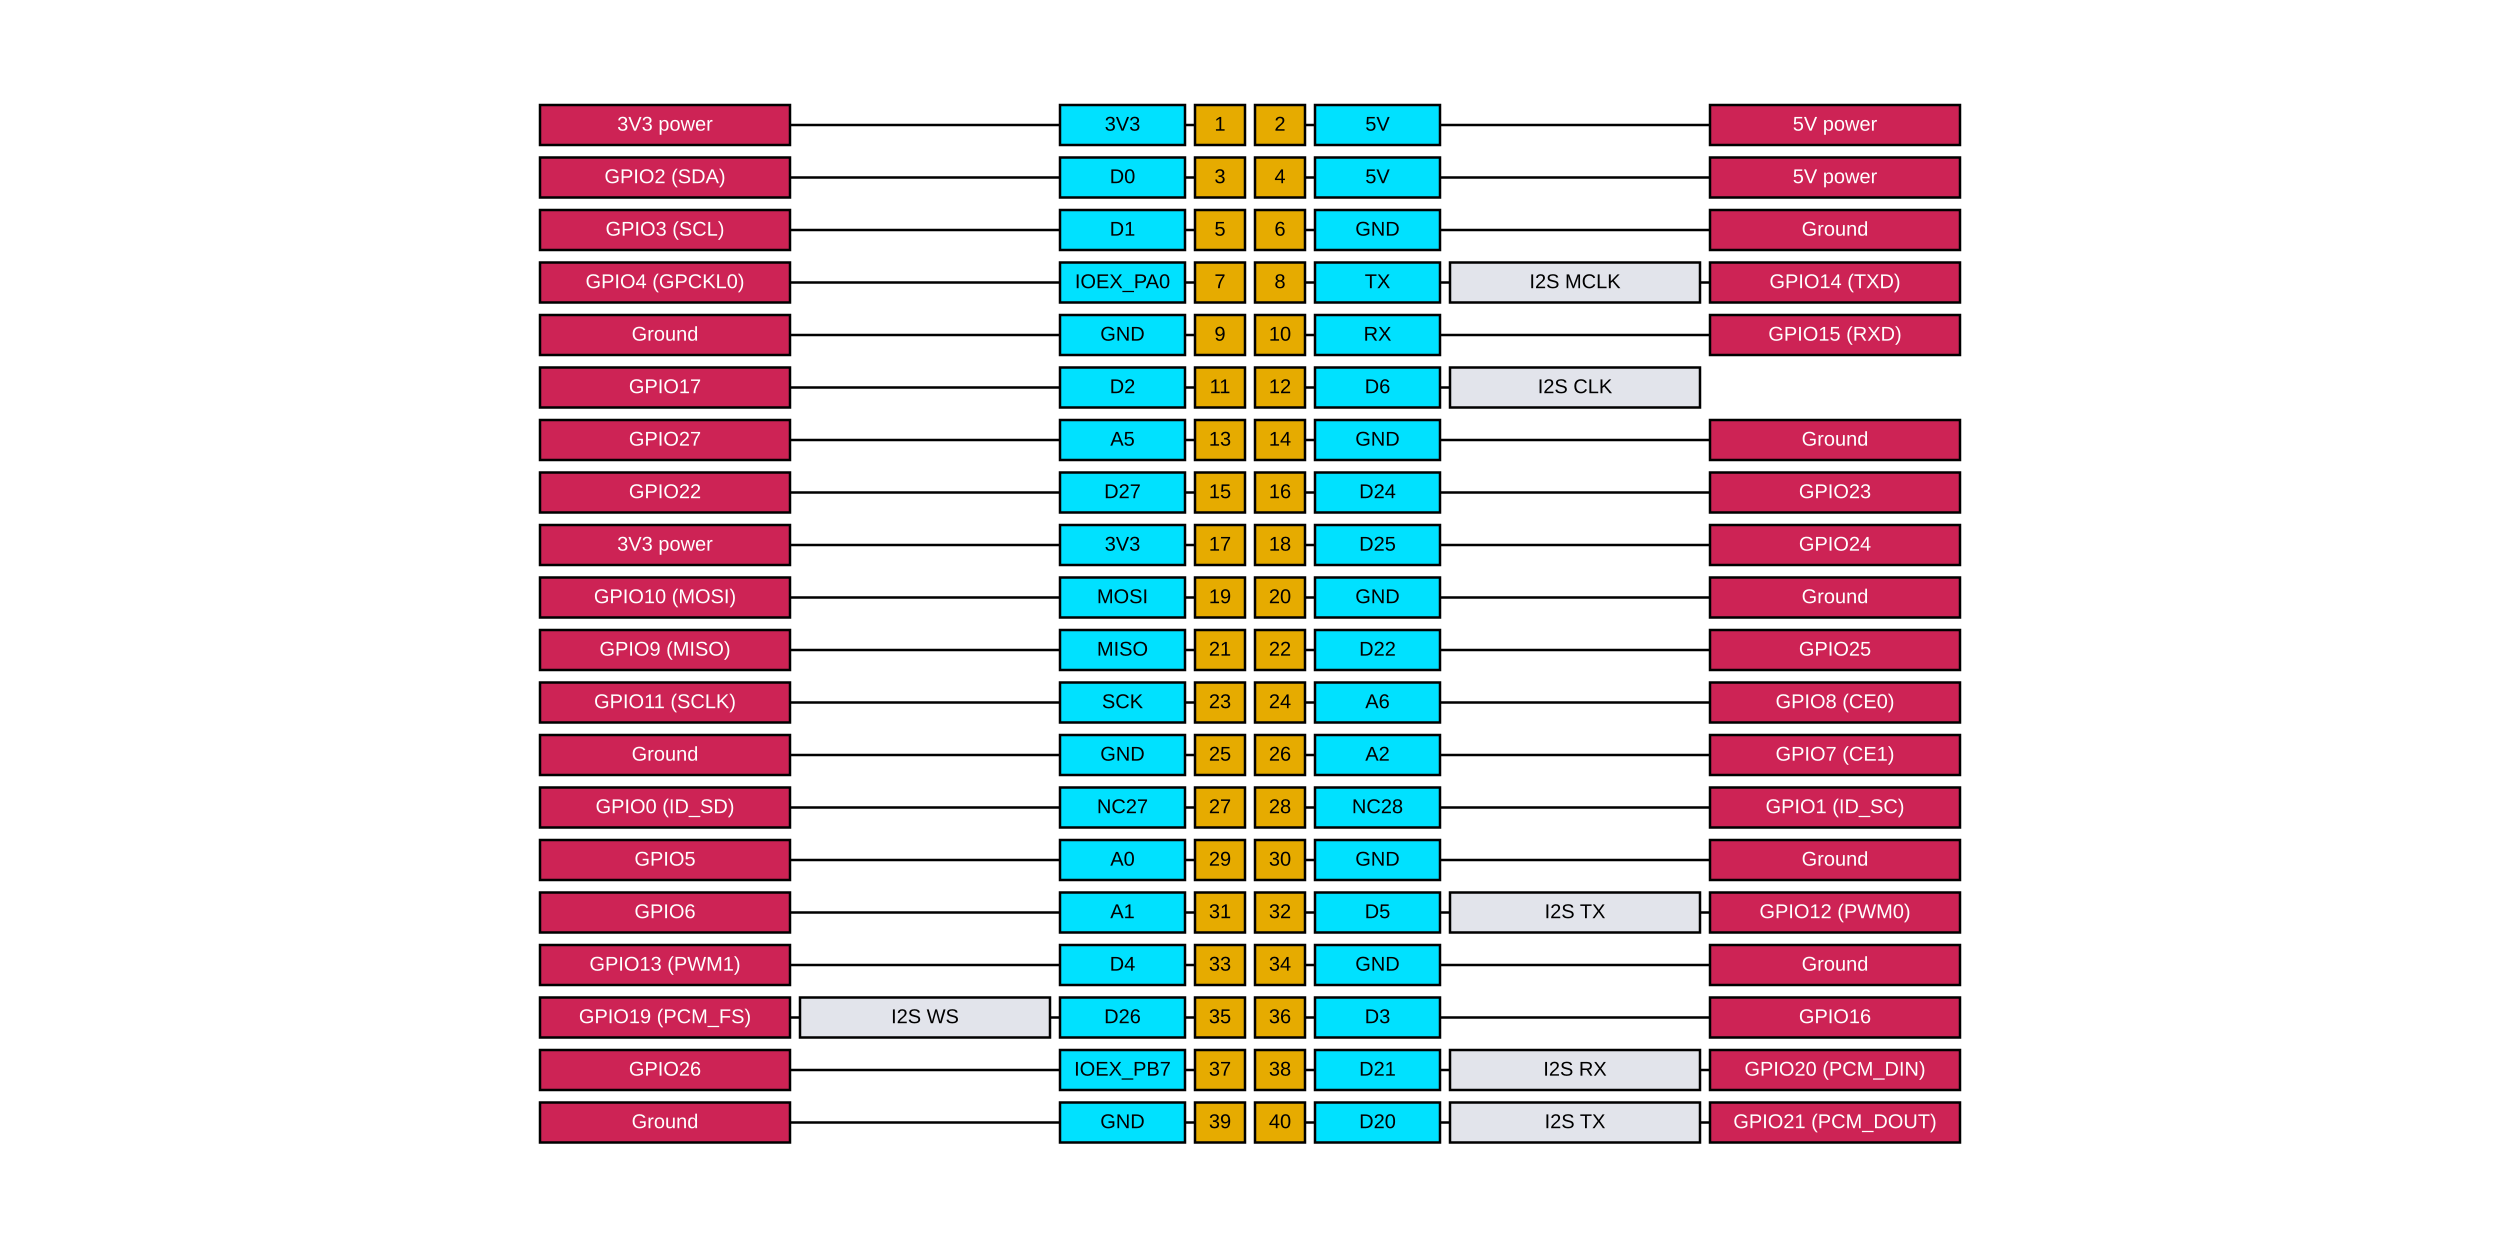
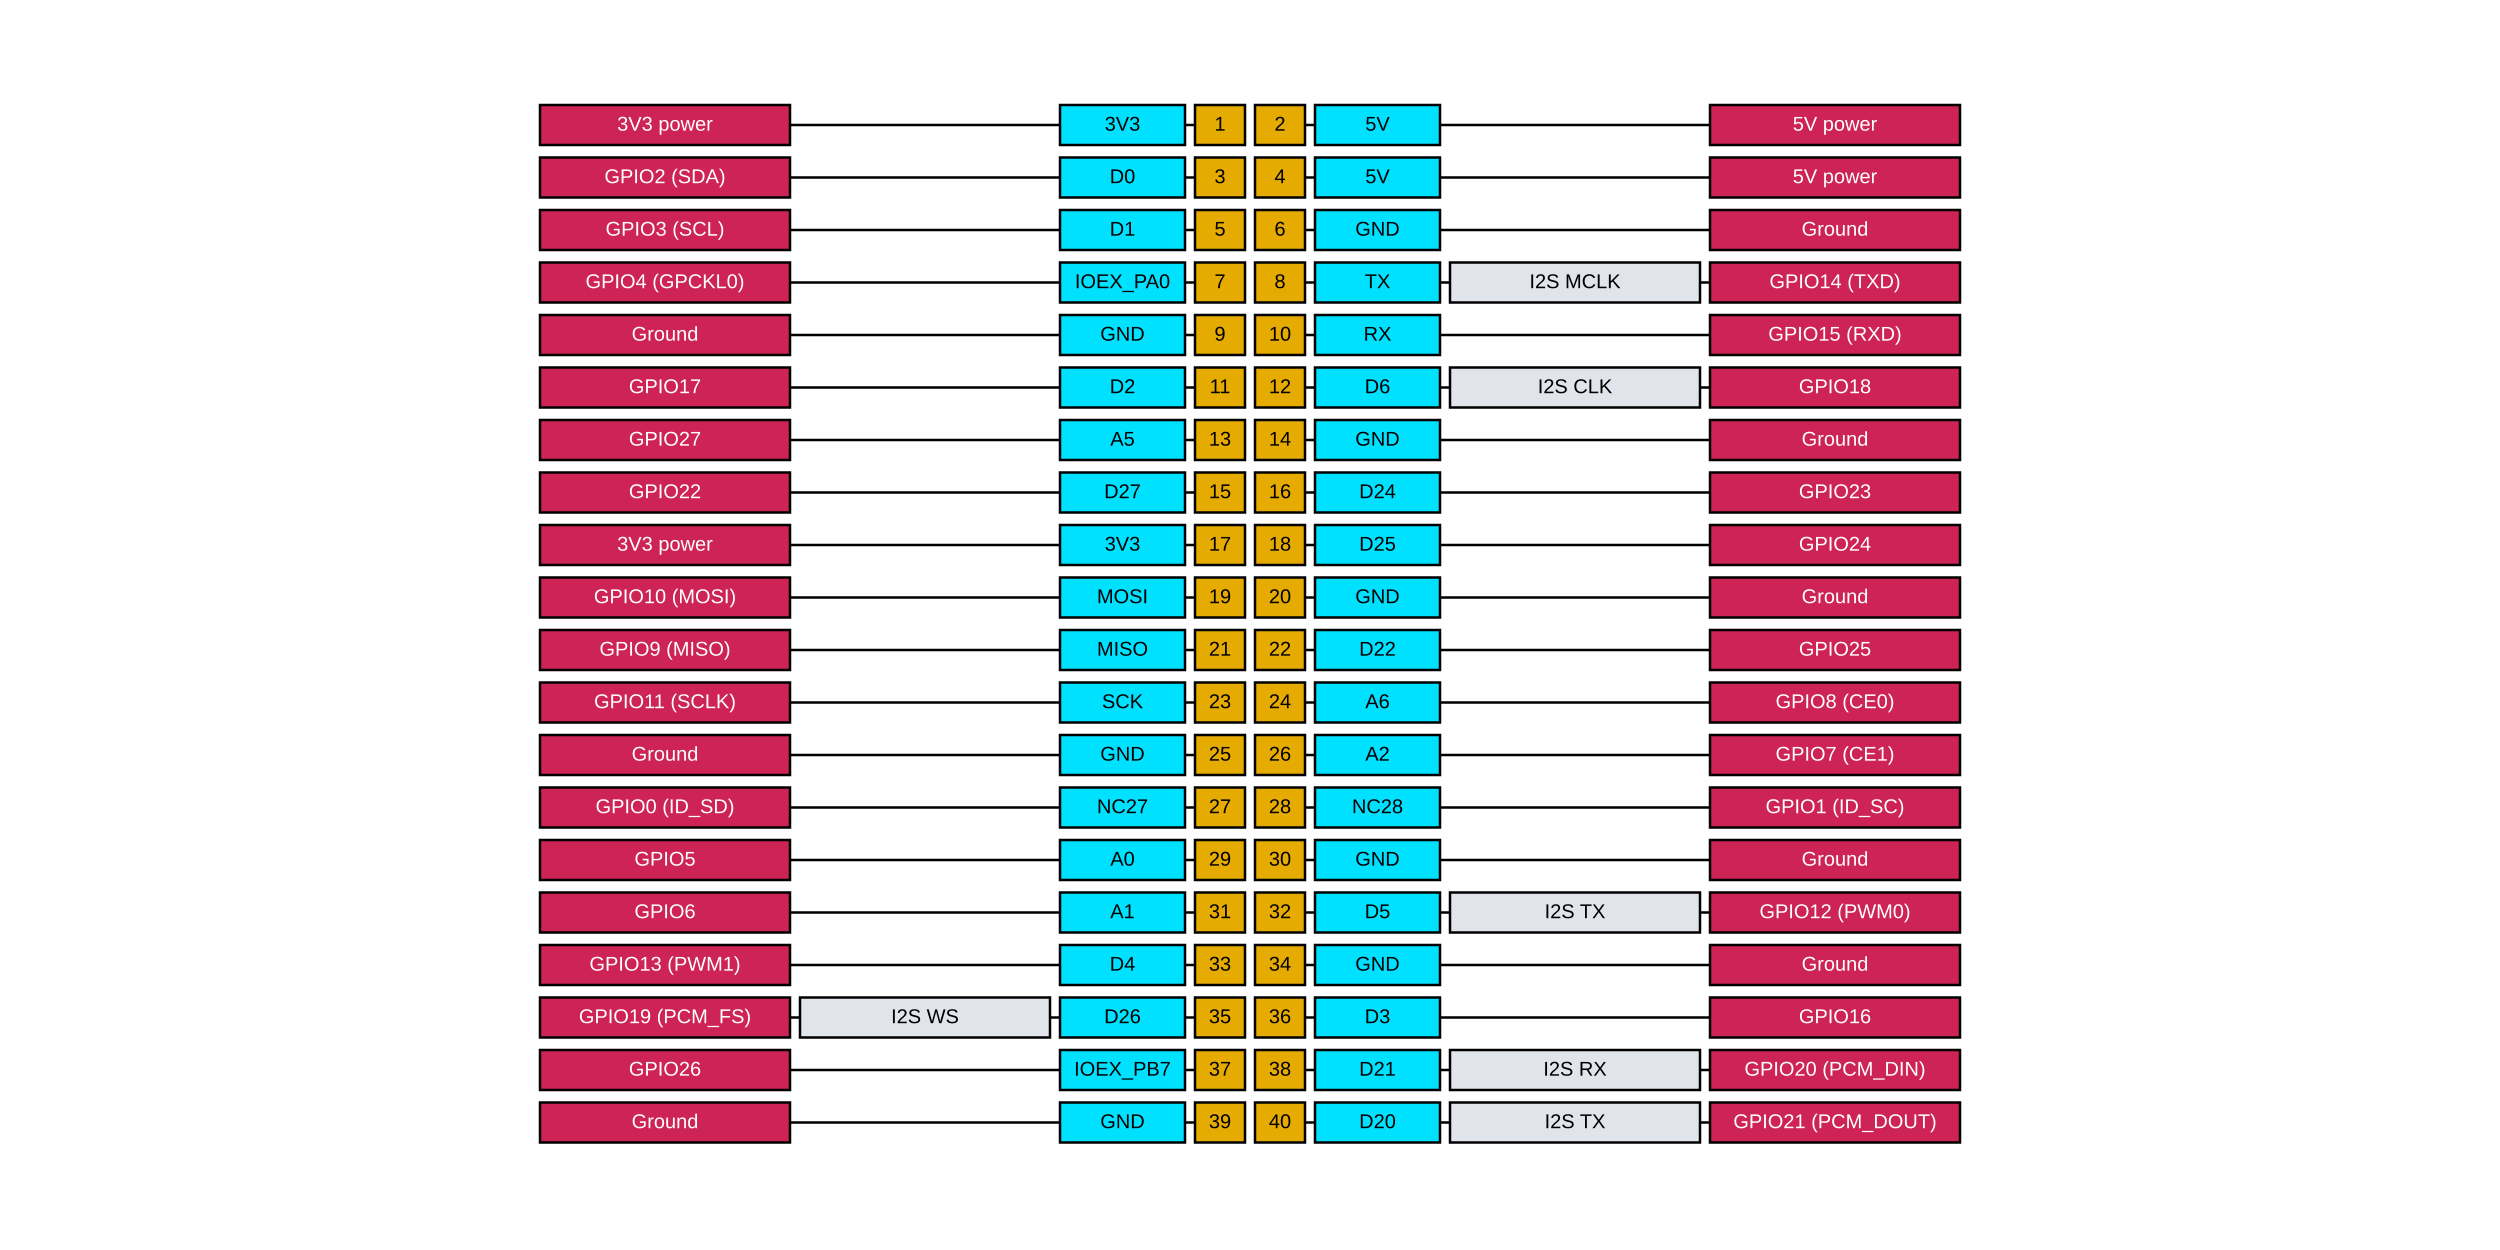
<svg xmlns="http://www.w3.org/2000/svg" width="1000" height="500">
  <rect x="0" y="0" width="1000" height="500" fill="white">
  </rect>
  <g transform="translate(498,50) ">
    <line x1="0" y1="0" x2="0" y2="0" stroke="black" stroke-width="1">
    </line>
    <rect x="-20" y="-8" width="20" height="16" stroke="black" fill="#E6AB00">
    </rect>
    <text x="-10" y="0" text-anchor="middle" dominant-baseline="middle" font-family="Arial, Helvetica, sans-serif" font-size="8px" fill="black">
1    </text>
    <line x1="-20" y1="0" x2="-24" y2="0" stroke="black" stroke-width="1">
    </line>
    <rect x="-74" y="-8" width="50" height="16" stroke="black" fill="#00E1FF">
    </rect>
    <text x="-49" y="0" text-anchor="middle" dominant-baseline="middle" font-family="Arial, Helvetica, sans-serif" font-size="8px" fill="black">
3V3    </text>
    <line x1="-74" y1="0" x2="-182" y2="0" stroke="black" stroke-width="1">
    </line>
    <rect x="-282" y="-8" width="100" height="16" stroke="black" fill="#CD2355">
    </rect>
    <text x="-232" y="0" text-anchor="middle" dominant-baseline="middle" font-family="Arial, Helvetica, sans-serif" font-size="8px" fill="white">
3V3 power    </text>
  </g>
  <g transform="translate(498,71) ">
    <line x1="0" y1="0" x2="0" y2="0" stroke="black" stroke-width="1">
    </line>
    <rect x="-20" y="-8" width="20" height="16" stroke="black" fill="#E6AB00">
    </rect>
    <text x="-10" y="0" text-anchor="middle" dominant-baseline="middle" font-family="Arial, Helvetica, sans-serif" font-size="8px" fill="black">
3    </text>
    <line x1="-20" y1="0" x2="-24" y2="0" stroke="black" stroke-width="1">
    </line>
    <rect x="-74" y="-8" width="50" height="16" stroke="black" fill="#00E1FF">
    </rect>
    <text x="-49" y="0" text-anchor="middle" dominant-baseline="middle" font-family="Arial, Helvetica, sans-serif" font-size="8px" fill="black">
D0    </text>
    <line x1="-74" y1="0" x2="-182" y2="0" stroke="black" stroke-width="1">
    </line>
    <rect x="-282" y="-8" width="100" height="16" stroke="black" fill="#CD2355">
    </rect>
    <text x="-232" y="0" text-anchor="middle" dominant-baseline="middle" font-family="Arial, Helvetica, sans-serif" font-size="8px" fill="white">
GPIO2 (SDA)    </text>
  </g>
  <g transform="translate(498,92) ">
    <line x1="0" y1="0" x2="0" y2="0" stroke="black" stroke-width="1">
    </line>
    <rect x="-20" y="-8" width="20" height="16" stroke="black" fill="#E6AB00">
    </rect>
    <text x="-10" y="0" text-anchor="middle" dominant-baseline="middle" font-family="Arial, Helvetica, sans-serif" font-size="8px" fill="black">
5    </text>
    <line x1="-20" y1="0" x2="-24" y2="0" stroke="black" stroke-width="1">
    </line>
    <rect x="-74" y="-8" width="50" height="16" stroke="black" fill="#00E1FF">
    </rect>
    <text x="-49" y="0" text-anchor="middle" dominant-baseline="middle" font-family="Arial, Helvetica, sans-serif" font-size="8px" fill="black">
D1    </text>
    <line x1="-74" y1="0" x2="-182" y2="0" stroke="black" stroke-width="1">
    </line>
    <rect x="-282" y="-8" width="100" height="16" stroke="black" fill="#CD2355">
    </rect>
    <text x="-232" y="0" text-anchor="middle" dominant-baseline="middle" font-family="Arial, Helvetica, sans-serif" font-size="8px" fill="white">
GPIO3 (SCL)    </text>
  </g>
  <g transform="translate(498,113) ">
    <line x1="0" y1="0" x2="0" y2="0" stroke="black" stroke-width="1">
    </line>
    <rect x="-20" y="-8" width="20" height="16" stroke="black" fill="#E6AB00">
    </rect>
    <text x="-10" y="0" text-anchor="middle" dominant-baseline="middle" font-family="Arial, Helvetica, sans-serif" font-size="8px" fill="black">
7    </text>
    <line x1="-20" y1="0" x2="-24" y2="0" stroke="black" stroke-width="1">
    </line>
    <rect x="-74" y="-8" width="50" height="16" stroke="black" fill="#00E1FF">
    </rect>
    <text x="-49" y="0" text-anchor="middle" dominant-baseline="middle" font-family="Arial, Helvetica, sans-serif" font-size="8px" fill="black">
IOEX_PA0    </text>
    <line x1="-74" y1="0" x2="-182" y2="0" stroke="black" stroke-width="1">
    </line>
    <rect x="-282" y="-8" width="100" height="16" stroke="black" fill="#CD2355">
    </rect>
    <text x="-232" y="0" text-anchor="middle" dominant-baseline="middle" font-family="Arial, Helvetica, sans-serif" font-size="8px" fill="white">
GPIO4 (GPCKL0)    </text>
  </g>
  <g transform="translate(498,134) ">
    <line x1="0" y1="0" x2="0" y2="0" stroke="black" stroke-width="1">
    </line>
    <rect x="-20" y="-8" width="20" height="16" stroke="black" fill="#E6AB00">
    </rect>
    <text x="-10" y="0" text-anchor="middle" dominant-baseline="middle" font-family="Arial, Helvetica, sans-serif" font-size="8px" fill="black">
9    </text>
    <line x1="-20" y1="0" x2="-24" y2="0" stroke="black" stroke-width="1">
    </line>
    <rect x="-74" y="-8" width="50" height="16" stroke="black" fill="#00E1FF">
    </rect>
    <text x="-49" y="0" text-anchor="middle" dominant-baseline="middle" font-family="Arial, Helvetica, sans-serif" font-size="8px" fill="black">
GND    </text>
    <line x1="-74" y1="0" x2="-182" y2="0" stroke="black" stroke-width="1">
    </line>
    <rect x="-282" y="-8" width="100" height="16" stroke="black" fill="#CD2355">
    </rect>
    <text x="-232" y="0" text-anchor="middle" dominant-baseline="middle" font-family="Arial, Helvetica, sans-serif" font-size="8px" fill="white">
Ground    </text>
  </g>
  <g transform="translate(498,155) ">
    <line x1="0" y1="0" x2="0" y2="0" stroke="black" stroke-width="1">
    </line>
    <rect x="-20" y="-8" width="20" height="16" stroke="black" fill="#E6AB00">
    </rect>
    <text x="-10" y="0" text-anchor="middle" dominant-baseline="middle" font-family="Arial, Helvetica, sans-serif" font-size="8px" fill="black">
11    </text>
    <line x1="-20" y1="0" x2="-24" y2="0" stroke="black" stroke-width="1">
    </line>
    <rect x="-74" y="-8" width="50" height="16" stroke="black" fill="#00E1FF">
    </rect>
    <text x="-49" y="0" text-anchor="middle" dominant-baseline="middle" font-family="Arial, Helvetica, sans-serif" font-size="8px" fill="black">
D2    </text>
    <line x1="-74" y1="0" x2="-182" y2="0" stroke="black" stroke-width="1">
    </line>
    <rect x="-282" y="-8" width="100" height="16" stroke="black" fill="#CD2355">
    </rect>
    <text x="-232" y="0" text-anchor="middle" dominant-baseline="middle" font-family="Arial, Helvetica, sans-serif" font-size="8px" fill="white">
GPIO17    </text>
  </g>
  <g transform="translate(498,176) ">
    <line x1="0" y1="0" x2="0" y2="0" stroke="black" stroke-width="1">
    </line>
    <rect x="-20" y="-8" width="20" height="16" stroke="black" fill="#E6AB00">
    </rect>
    <text x="-10" y="0" text-anchor="middle" dominant-baseline="middle" font-family="Arial, Helvetica, sans-serif" font-size="8px" fill="black">
13    </text>
    <line x1="-20" y1="0" x2="-24" y2="0" stroke="black" stroke-width="1">
    </line>
    <rect x="-74" y="-8" width="50" height="16" stroke="black" fill="#00E1FF">
    </rect>
    <text x="-49" y="0" text-anchor="middle" dominant-baseline="middle" font-family="Arial, Helvetica, sans-serif" font-size="8px" fill="black">
A5    </text>
    <line x1="-74" y1="0" x2="-182" y2="0" stroke="black" stroke-width="1">
    </line>
    <rect x="-282" y="-8" width="100" height="16" stroke="black" fill="#CD2355">
    </rect>
    <text x="-232" y="0" text-anchor="middle" dominant-baseline="middle" font-family="Arial, Helvetica, sans-serif" font-size="8px" fill="white">
GPIO27    </text>
  </g>
  <g transform="translate(498,197) ">
    <line x1="0" y1="0" x2="0" y2="0" stroke="black" stroke-width="1">
    </line>
    <rect x="-20" y="-8" width="20" height="16" stroke="black" fill="#E6AB00">
    </rect>
    <text x="-10" y="0" text-anchor="middle" dominant-baseline="middle" font-family="Arial, Helvetica, sans-serif" font-size="8px" fill="black">
15    </text>
    <line x1="-20" y1="0" x2="-24" y2="0" stroke="black" stroke-width="1">
    </line>
    <rect x="-74" y="-8" width="50" height="16" stroke="black" fill="#00E1FF">
    </rect>
    <text x="-49" y="0" text-anchor="middle" dominant-baseline="middle" font-family="Arial, Helvetica, sans-serif" font-size="8px" fill="black">
D27    </text>
    <line x1="-74" y1="0" x2="-182" y2="0" stroke="black" stroke-width="1">
    </line>
    <rect x="-282" y="-8" width="100" height="16" stroke="black" fill="#CD2355">
    </rect>
    <text x="-232" y="0" text-anchor="middle" dominant-baseline="middle" font-family="Arial, Helvetica, sans-serif" font-size="8px" fill="white">
GPIO22    </text>
  </g>
  <g transform="translate(498,218) ">
    <line x1="0" y1="0" x2="0" y2="0" stroke="black" stroke-width="1">
    </line>
    <rect x="-20" y="-8" width="20" height="16" stroke="black" fill="#E6AB00">
    </rect>
    <text x="-10" y="0" text-anchor="middle" dominant-baseline="middle" font-family="Arial, Helvetica, sans-serif" font-size="8px" fill="black">
17    </text>
    <line x1="-20" y1="0" x2="-24" y2="0" stroke="black" stroke-width="1">
    </line>
    <rect x="-74" y="-8" width="50" height="16" stroke="black" fill="#00E1FF">
    </rect>
    <text x="-49" y="0" text-anchor="middle" dominant-baseline="middle" font-family="Arial, Helvetica, sans-serif" font-size="8px" fill="black">
3V3    </text>
    <line x1="-74" y1="0" x2="-182" y2="0" stroke="black" stroke-width="1">
    </line>
    <rect x="-282" y="-8" width="100" height="16" stroke="black" fill="#CD2355">
    </rect>
    <text x="-232" y="0" text-anchor="middle" dominant-baseline="middle" font-family="Arial, Helvetica, sans-serif" font-size="8px" fill="white">
3V3 power    </text>
  </g>
  <g transform="translate(498,239) ">
    <line x1="0" y1="0" x2="0" y2="0" stroke="black" stroke-width="1">
    </line>
    <rect x="-20" y="-8" width="20" height="16" stroke="black" fill="#E6AB00">
    </rect>
    <text x="-10" y="0" text-anchor="middle" dominant-baseline="middle" font-family="Arial, Helvetica, sans-serif" font-size="8px" fill="black">
19    </text>
    <line x1="-20" y1="0" x2="-24" y2="0" stroke="black" stroke-width="1">
    </line>
    <rect x="-74" y="-8" width="50" height="16" stroke="black" fill="#00E1FF">
    </rect>
    <text x="-49" y="0" text-anchor="middle" dominant-baseline="middle" font-family="Arial, Helvetica, sans-serif" font-size="8px" fill="black">
MOSI    </text>
    <line x1="-74" y1="0" x2="-182" y2="0" stroke="black" stroke-width="1">
    </line>
    <rect x="-282" y="-8" width="100" height="16" stroke="black" fill="#CD2355">
    </rect>
    <text x="-232" y="0" text-anchor="middle" dominant-baseline="middle" font-family="Arial, Helvetica, sans-serif" font-size="8px" fill="white">
GPIO10 (MOSI)    </text>
  </g>
  <g transform="translate(498,260) ">
    <line x1="0" y1="0" x2="0" y2="0" stroke="black" stroke-width="1">
    </line>
    <rect x="-20" y="-8" width="20" height="16" stroke="black" fill="#E6AB00">
    </rect>
    <text x="-10" y="0" text-anchor="middle" dominant-baseline="middle" font-family="Arial, Helvetica, sans-serif" font-size="8px" fill="black">
21    </text>
    <line x1="-20" y1="0" x2="-24" y2="0" stroke="black" stroke-width="1">
    </line>
    <rect x="-74" y="-8" width="50" height="16" stroke="black" fill="#00E1FF">
    </rect>
    <text x="-49" y="0" text-anchor="middle" dominant-baseline="middle" font-family="Arial, Helvetica, sans-serif" font-size="8px" fill="black">
MISO    </text>
    <line x1="-74" y1="0" x2="-182" y2="0" stroke="black" stroke-width="1">
    </line>
    <rect x="-282" y="-8" width="100" height="16" stroke="black" fill="#CD2355">
    </rect>
    <text x="-232" y="0" text-anchor="middle" dominant-baseline="middle" font-family="Arial, Helvetica, sans-serif" font-size="8px" fill="white">
GPIO9 (MISO)    </text>
  </g>
  <g transform="translate(498,281) ">
    <line x1="0" y1="0" x2="0" y2="0" stroke="black" stroke-width="1">
    </line>
    <rect x="-20" y="-8" width="20" height="16" stroke="black" fill="#E6AB00">
    </rect>
    <text x="-10" y="0" text-anchor="middle" dominant-baseline="middle" font-family="Arial, Helvetica, sans-serif" font-size="8px" fill="black">
23    </text>
    <line x1="-20" y1="0" x2="-24" y2="0" stroke="black" stroke-width="1">
    </line>
    <rect x="-74" y="-8" width="50" height="16" stroke="black" fill="#00E1FF">
    </rect>
    <text x="-49" y="0" text-anchor="middle" dominant-baseline="middle" font-family="Arial, Helvetica, sans-serif" font-size="8px" fill="black">
SCK    </text>
    <line x1="-74" y1="0" x2="-182" y2="0" stroke="black" stroke-width="1">
    </line>
    <rect x="-282" y="-8" width="100" height="16" stroke="black" fill="#CD2355">
    </rect>
    <text x="-232" y="0" text-anchor="middle" dominant-baseline="middle" font-family="Arial, Helvetica, sans-serif" font-size="8px" fill="white">
GPIO11 (SCLK)    </text>
  </g>
  <g transform="translate(498,302) ">
    <line x1="0" y1="0" x2="0" y2="0" stroke="black" stroke-width="1">
    </line>
    <rect x="-20" y="-8" width="20" height="16" stroke="black" fill="#E6AB00">
    </rect>
    <text x="-10" y="0" text-anchor="middle" dominant-baseline="middle" font-family="Arial, Helvetica, sans-serif" font-size="8px" fill="black">
25    </text>
    <line x1="-20" y1="0" x2="-24" y2="0" stroke="black" stroke-width="1">
    </line>
    <rect x="-74" y="-8" width="50" height="16" stroke="black" fill="#00E1FF">
    </rect>
    <text x="-49" y="0" text-anchor="middle" dominant-baseline="middle" font-family="Arial, Helvetica, sans-serif" font-size="8px" fill="black">
GND    </text>
    <line x1="-74" y1="0" x2="-182" y2="0" stroke="black" stroke-width="1">
    </line>
    <rect x="-282" y="-8" width="100" height="16" stroke="black" fill="#CD2355">
    </rect>
    <text x="-232" y="0" text-anchor="middle" dominant-baseline="middle" font-family="Arial, Helvetica, sans-serif" font-size="8px" fill="white">
Ground    </text>
  </g>
  <g transform="translate(498,323) ">
    <line x1="0" y1="0" x2="0" y2="0" stroke="black" stroke-width="1">
    </line>
    <rect x="-20" y="-8" width="20" height="16" stroke="black" fill="#E6AB00">
    </rect>
    <text x="-10" y="0" text-anchor="middle" dominant-baseline="middle" font-family="Arial, Helvetica, sans-serif" font-size="8px" fill="black">
27    </text>
    <line x1="-20" y1="0" x2="-24" y2="0" stroke="black" stroke-width="1">
    </line>
    <rect x="-74" y="-8" width="50" height="16" stroke="black" fill="#00E1FF">
    </rect>
    <text x="-49" y="0" text-anchor="middle" dominant-baseline="middle" font-family="Arial, Helvetica, sans-serif" font-size="8px" fill="black">
NC27    </text>
    <line x1="-74" y1="0" x2="-182" y2="0" stroke="black" stroke-width="1">
    </line>
    <rect x="-282" y="-8" width="100" height="16" stroke="black" fill="#CD2355">
    </rect>
    <text x="-232" y="0" text-anchor="middle" dominant-baseline="middle" font-family="Arial, Helvetica, sans-serif" font-size="8px" fill="white">
GPIO0 (ID_SD)    </text>
  </g>
  <g transform="translate(498,344) ">
    <line x1="0" y1="0" x2="0" y2="0" stroke="black" stroke-width="1">
    </line>
    <rect x="-20" y="-8" width="20" height="16" stroke="black" fill="#E6AB00">
    </rect>
    <text x="-10" y="0" text-anchor="middle" dominant-baseline="middle" font-family="Arial, Helvetica, sans-serif" font-size="8px" fill="black">
29    </text>
    <line x1="-20" y1="0" x2="-24" y2="0" stroke="black" stroke-width="1">
    </line>
    <rect x="-74" y="-8" width="50" height="16" stroke="black" fill="#00E1FF">
    </rect>
    <text x="-49" y="0" text-anchor="middle" dominant-baseline="middle" font-family="Arial, Helvetica, sans-serif" font-size="8px" fill="black">
A0    </text>
    <line x1="-74" y1="0" x2="-182" y2="0" stroke="black" stroke-width="1">
    </line>
    <rect x="-282" y="-8" width="100" height="16" stroke="black" fill="#CD2355">
    </rect>
    <text x="-232" y="0" text-anchor="middle" dominant-baseline="middle" font-family="Arial, Helvetica, sans-serif" font-size="8px" fill="white">
GPIO5    </text>
  </g>
  <g transform="translate(498,365) ">
    <line x1="0" y1="0" x2="0" y2="0" stroke="black" stroke-width="1">
    </line>
    <rect x="-20" y="-8" width="20" height="16" stroke="black" fill="#E6AB00">
    </rect>
    <text x="-10" y="0" text-anchor="middle" dominant-baseline="middle" font-family="Arial, Helvetica, sans-serif" font-size="8px" fill="black">
31    </text>
    <line x1="-20" y1="0" x2="-24" y2="0" stroke="black" stroke-width="1">
    </line>
    <rect x="-74" y="-8" width="50" height="16" stroke="black" fill="#00E1FF">
    </rect>
    <text x="-49" y="0" text-anchor="middle" dominant-baseline="middle" font-family="Arial, Helvetica, sans-serif" font-size="8px" fill="black">
A1    </text>
    <line x1="-74" y1="0" x2="-182" y2="0" stroke="black" stroke-width="1">
    </line>
    <rect x="-282" y="-8" width="100" height="16" stroke="black" fill="#CD2355">
    </rect>
    <text x="-232" y="0" text-anchor="middle" dominant-baseline="middle" font-family="Arial, Helvetica, sans-serif" font-size="8px" fill="white">
GPIO6    </text>
  </g>
  <g transform="translate(498,386) ">
    <line x1="0" y1="0" x2="0" y2="0" stroke="black" stroke-width="1">
    </line>
    <rect x="-20" y="-8" width="20" height="16" stroke="black" fill="#E6AB00">
    </rect>
    <text x="-10" y="0" text-anchor="middle" dominant-baseline="middle" font-family="Arial, Helvetica, sans-serif" font-size="8px" fill="black">
33    </text>
    <line x1="-20" y1="0" x2="-24" y2="0" stroke="black" stroke-width="1">
    </line>
    <rect x="-74" y="-8" width="50" height="16" stroke="black" fill="#00E1FF">
    </rect>
    <text x="-49" y="0" text-anchor="middle" dominant-baseline="middle" font-family="Arial, Helvetica, sans-serif" font-size="8px" fill="black">
D4    </text>
    <line x1="-74" y1="0" x2="-182" y2="0" stroke="black" stroke-width="1">
    </line>
    <rect x="-282" y="-8" width="100" height="16" stroke="black" fill="#CD2355">
    </rect>
    <text x="-232" y="0" text-anchor="middle" dominant-baseline="middle" font-family="Arial, Helvetica, sans-serif" font-size="8px" fill="white">
GPIO13 (PWM1)    </text>
  </g>
  <g transform="translate(498,407) ">
    <line x1="0" y1="0" x2="0" y2="0" stroke="black" stroke-width="1">
    </line>
    <rect x="-20" y="-8" width="20" height="16" stroke="black" fill="#E6AB00">
    </rect>
    <text x="-10" y="0" text-anchor="middle" dominant-baseline="middle" font-family="Arial, Helvetica, sans-serif" font-size="8px" fill="black">
35    </text>
    <line x1="-20" y1="0" x2="-24" y2="0" stroke="black" stroke-width="1">
    </line>
    <rect x="-74" y="-8" width="50" height="16" stroke="black" fill="#00E1FF">
    </rect>
    <text x="-49" y="0" text-anchor="middle" dominant-baseline="middle" font-family="Arial, Helvetica, sans-serif" font-size="8px" fill="black">
D26    </text>
    <line x1="-74" y1="0" x2="-78" y2="0" stroke="black" stroke-width="1">
    </line>
    <rect x="-178" y="-8" width="100" height="16" stroke="black" fill="#E2E4EB">
    </rect>
    <text x="-128" y="0" text-anchor="middle" dominant-baseline="middle" font-family="Arial, Helvetica, sans-serif" font-size="8px" fill="black">
I2S WS    </text>
    <line x1="-178" y1="0" x2="-182" y2="0" stroke="black" stroke-width="1">
    </line>
    <rect x="-282" y="-8" width="100" height="16" stroke="black" fill="#CD2355">
    </rect>
    <text x="-232" y="0" text-anchor="middle" dominant-baseline="middle" font-family="Arial, Helvetica, sans-serif" font-size="8px" fill="white">
GPIO19 (PCM_FS)    </text>
  </g>
  <g transform="translate(498,428) ">
    <line x1="0" y1="0" x2="0" y2="0" stroke="black" stroke-width="1">
    </line>
    <rect x="-20" y="-8" width="20" height="16" stroke="black" fill="#E6AB00">
    </rect>
    <text x="-10" y="0" text-anchor="middle" dominant-baseline="middle" font-family="Arial, Helvetica, sans-serif" font-size="8px" fill="black">
37    </text>
    <line x1="-20" y1="0" x2="-24" y2="0" stroke="black" stroke-width="1">
    </line>
    <rect x="-74" y="-8" width="50" height="16" stroke="black" fill="#00E1FF">
    </rect>
    <text x="-49" y="0" text-anchor="middle" dominant-baseline="middle" font-family="Arial, Helvetica, sans-serif" font-size="8px" fill="black">
IOEX_PB7    </text>
    <line x1="-74" y1="0" x2="-182" y2="0" stroke="black" stroke-width="1">
    </line>
    <rect x="-282" y="-8" width="100" height="16" stroke="black" fill="#CD2355">
    </rect>
    <text x="-232" y="0" text-anchor="middle" dominant-baseline="middle" font-family="Arial, Helvetica, sans-serif" font-size="8px" fill="white">
GPIO26    </text>
  </g>
  <g transform="translate(498,449) ">
    <line x1="0" y1="0" x2="0" y2="0" stroke="black" stroke-width="1">
    </line>
    <rect x="-20" y="-8" width="20" height="16" stroke="black" fill="#E6AB00">
    </rect>
    <text x="-10" y="0" text-anchor="middle" dominant-baseline="middle" font-family="Arial, Helvetica, sans-serif" font-size="8px" fill="black">
39    </text>
    <line x1="-20" y1="0" x2="-24" y2="0" stroke="black" stroke-width="1">
    </line>
    <rect x="-74" y="-8" width="50" height="16" stroke="black" fill="#00E1FF">
    </rect>
    <text x="-49" y="0" text-anchor="middle" dominant-baseline="middle" font-family="Arial, Helvetica, sans-serif" font-size="8px" fill="black">
GND    </text>
    <line x1="-74" y1="0" x2="-182" y2="0" stroke="black" stroke-width="1">
    </line>
    <rect x="-282" y="-8" width="100" height="16" stroke="black" fill="#CD2355">
    </rect>
    <text x="-232" y="0" text-anchor="middle" dominant-baseline="middle" font-family="Arial, Helvetica, sans-serif" font-size="8px" fill="white">
Ground    </text>
  </g>
  <g transform="translate(502,50) ">
    <line x1="0" y1="0" x2="0" y2="0" stroke="black" stroke-width="1">
    </line>
    <rect x="0" y="-8" width="20" height="16" stroke="black" fill="#E6AB00">
    </rect>
    <text x="10" y="0" text-anchor="middle" dominant-baseline="middle" font-family="Arial, Helvetica, sans-serif" font-size="8px" fill="black">
2    </text>
    <line x1="20" y1="0" x2="24" y2="0" stroke="black" stroke-width="1">
    </line>
    <rect x="24" y="-8" width="50" height="16" stroke="black" fill="#00E1FF">
    </rect>
    <text x="49" y="0" text-anchor="middle" dominant-baseline="middle" font-family="Arial, Helvetica, sans-serif" font-size="8px" fill="black">
5V    </text>
    <line x1="74" y1="0" x2="182" y2="0" stroke="black" stroke-width="1">
    </line>
    <rect x="182" y="-8" width="100" height="16" stroke="black" fill="#CD2355">
    </rect>
    <text x="232" y="0" text-anchor="middle" dominant-baseline="middle" font-family="Arial, Helvetica, sans-serif" font-size="8px" fill="white">
5V power    </text>
  </g>
  <g transform="translate(502,71) ">
    <line x1="0" y1="0" x2="0" y2="0" stroke="black" stroke-width="1">
    </line>
    <rect x="0" y="-8" width="20" height="16" stroke="black" fill="#E6AB00">
    </rect>
    <text x="10" y="0" text-anchor="middle" dominant-baseline="middle" font-family="Arial, Helvetica, sans-serif" font-size="8px" fill="black">
4    </text>
    <line x1="20" y1="0" x2="24" y2="0" stroke="black" stroke-width="1">
    </line>
    <rect x="24" y="-8" width="50" height="16" stroke="black" fill="#00E1FF">
    </rect>
    <text x="49" y="0" text-anchor="middle" dominant-baseline="middle" font-family="Arial, Helvetica, sans-serif" font-size="8px" fill="black">
5V    </text>
    <line x1="74" y1="0" x2="182" y2="0" stroke="black" stroke-width="1">
    </line>
    <rect x="182" y="-8" width="100" height="16" stroke="black" fill="#CD2355">
    </rect>
    <text x="232" y="0" text-anchor="middle" dominant-baseline="middle" font-family="Arial, Helvetica, sans-serif" font-size="8px" fill="white">
5V power    </text>
  </g>
  <g transform="translate(502,92) ">
    <line x1="0" y1="0" x2="0" y2="0" stroke="black" stroke-width="1">
    </line>
    <rect x="0" y="-8" width="20" height="16" stroke="black" fill="#E6AB00">
    </rect>
    <text x="10" y="0" text-anchor="middle" dominant-baseline="middle" font-family="Arial, Helvetica, sans-serif" font-size="8px" fill="black">
6    </text>
    <line x1="20" y1="0" x2="24" y2="0" stroke="black" stroke-width="1">
    </line>
    <rect x="24" y="-8" width="50" height="16" stroke="black" fill="#00E1FF">
    </rect>
    <text x="49" y="0" text-anchor="middle" dominant-baseline="middle" font-family="Arial, Helvetica, sans-serif" font-size="8px" fill="black">
GND    </text>
    <line x1="74" y1="0" x2="182" y2="0" stroke="black" stroke-width="1">
    </line>
    <rect x="182" y="-8" width="100" height="16" stroke="black" fill="#CD2355">
    </rect>
    <text x="232" y="0" text-anchor="middle" dominant-baseline="middle" font-family="Arial, Helvetica, sans-serif" font-size="8px" fill="white">
Ground    </text>
  </g>
  <g transform="translate(502,113) ">
    <line x1="0" y1="0" x2="0" y2="0" stroke="black" stroke-width="1">
    </line>
    <rect x="0" y="-8" width="20" height="16" stroke="black" fill="#E6AB00">
    </rect>
    <text x="10" y="0" text-anchor="middle" dominant-baseline="middle" font-family="Arial, Helvetica, sans-serif" font-size="8px" fill="black">
8    </text>
    <line x1="20" y1="0" x2="24" y2="0" stroke="black" stroke-width="1">
    </line>
    <rect x="24" y="-8" width="50" height="16" stroke="black" fill="#00E1FF">
    </rect>
    <text x="49" y="0" text-anchor="middle" dominant-baseline="middle" font-family="Arial, Helvetica, sans-serif" font-size="8px" fill="black">
TX    </text>
    <line x1="74" y1="0" x2="78" y2="0" stroke="black" stroke-width="1">
    </line>
    <rect x="78" y="-8" width="100" height="16" stroke="black" fill="#E2E4EB">
    </rect>
    <text x="128" y="0" text-anchor="middle" dominant-baseline="middle" font-family="Arial, Helvetica, sans-serif" font-size="8px" fill="black">
I2S MCLK    </text>
    <line x1="178" y1="0" x2="182" y2="0" stroke="black" stroke-width="1">
    </line>
    <rect x="182" y="-8" width="100" height="16" stroke="black" fill="#CD2355">
    </rect>
    <text x="232" y="0" text-anchor="middle" dominant-baseline="middle" font-family="Arial, Helvetica, sans-serif" font-size="8px" fill="white">
GPIO14 (TXD)    </text>
  </g>
  <g transform="translate(502,134) ">
    <line x1="0" y1="0" x2="0" y2="0" stroke="black" stroke-width="1">
    </line>
    <rect x="0" y="-8" width="20" height="16" stroke="black" fill="#E6AB00">
    </rect>
    <text x="10" y="0" text-anchor="middle" dominant-baseline="middle" font-family="Arial, Helvetica, sans-serif" font-size="8px" fill="black">
10    </text>
    <line x1="20" y1="0" x2="24" y2="0" stroke="black" stroke-width="1">
    </line>
    <rect x="24" y="-8" width="50" height="16" stroke="black" fill="#00E1FF">
    </rect>
    <text x="49" y="0" text-anchor="middle" dominant-baseline="middle" font-family="Arial, Helvetica, sans-serif" font-size="8px" fill="black">
RX    </text>
    <line x1="74" y1="0" x2="182" y2="0" stroke="black" stroke-width="1">
    </line>
    <rect x="182" y="-8" width="100" height="16" stroke="black" fill="#CD2355">
    </rect>
    <text x="232" y="0" text-anchor="middle" dominant-baseline="middle" font-family="Arial, Helvetica, sans-serif" font-size="8px" fill="white">
GPIO15 (RXD)    </text>
  </g>
  <g transform="translate(502,155) ">
    <line x1="0" y1="0" x2="0" y2="0" stroke="black" stroke-width="1">
    </line>
    <rect x="0" y="-8" width="20" height="16" stroke="black" fill="#E6AB00">
    </rect>
    <text x="10" y="0" text-anchor="middle" dominant-baseline="middle" font-family="Arial, Helvetica, sans-serif" font-size="8px" fill="black">
12    </text>
    <line x1="20" y1="0" x2="24" y2="0" stroke="black" stroke-width="1">
    </line>
    <rect x="24" y="-8" width="50" height="16" stroke="black" fill="#00E1FF">
    </rect>
    <text x="49" y="0" text-anchor="middle" dominant-baseline="middle" font-family="Arial, Helvetica, sans-serif" font-size="8px" fill="black">
D6    </text>
    <line x1="74" y1="0" x2="78" y2="0" stroke="black" stroke-width="1">
    </line>
    <rect x="78" y="-8" width="100" height="16" stroke="black" fill="#E2E4EB">
    </rect>
    <text x="128" y="0" text-anchor="middle" dominant-baseline="middle" font-family="Arial, Helvetica, sans-serif" font-size="8px" fill="black">
I2S CLK    </text>
+     <line x1="178" y1="0" x2="182" y2="0" stroke="black" stroke-width="1">
+     </line>
+     <rect x="182" y="-8" width="100" height="16" stroke="black" fill="#CD2355">
+     </rect>
+     <text x="232" y="0" text-anchor="middle" dominant-baseline="middle" font-family="Arial, Helvetica, sans-serif" font-size="8px" fill="white">
+ GPIO18    </text>
  </g>
  <g transform="translate(502,176) ">
    <line x1="0" y1="0" x2="0" y2="0" stroke="black" stroke-width="1">
    </line>
    <rect x="0" y="-8" width="20" height="16" stroke="black" fill="#E6AB00">
    </rect>
    <text x="10" y="0" text-anchor="middle" dominant-baseline="middle" font-family="Arial, Helvetica, sans-serif" font-size="8px" fill="black">
14    </text>
    <line x1="20" y1="0" x2="24" y2="0" stroke="black" stroke-width="1">
    </line>
    <rect x="24" y="-8" width="50" height="16" stroke="black" fill="#00E1FF">
    </rect>
    <text x="49" y="0" text-anchor="middle" dominant-baseline="middle" font-family="Arial, Helvetica, sans-serif" font-size="8px" fill="black">
GND    </text>
    <line x1="74" y1="0" x2="182" y2="0" stroke="black" stroke-width="1">
    </line>
    <rect x="182" y="-8" width="100" height="16" stroke="black" fill="#CD2355">
    </rect>
    <text x="232" y="0" text-anchor="middle" dominant-baseline="middle" font-family="Arial, Helvetica, sans-serif" font-size="8px" fill="white">
Ground    </text>
  </g>
  <g transform="translate(502,197) ">
    <line x1="0" y1="0" x2="0" y2="0" stroke="black" stroke-width="1">
    </line>
    <rect x="0" y="-8" width="20" height="16" stroke="black" fill="#E6AB00">
    </rect>
    <text x="10" y="0" text-anchor="middle" dominant-baseline="middle" font-family="Arial, Helvetica, sans-serif" font-size="8px" fill="black">
16    </text>
    <line x1="20" y1="0" x2="24" y2="0" stroke="black" stroke-width="1">
    </line>
    <rect x="24" y="-8" width="50" height="16" stroke="black" fill="#00E1FF">
    </rect>
    <text x="49" y="0" text-anchor="middle" dominant-baseline="middle" font-family="Arial, Helvetica, sans-serif" font-size="8px" fill="black">
D24    </text>
    <line x1="74" y1="0" x2="182" y2="0" stroke="black" stroke-width="1">
    </line>
    <rect x="182" y="-8" width="100" height="16" stroke="black" fill="#CD2355">
    </rect>
    <text x="232" y="0" text-anchor="middle" dominant-baseline="middle" font-family="Arial, Helvetica, sans-serif" font-size="8px" fill="white">
GPIO23    </text>
  </g>
  <g transform="translate(502,218) ">
    <line x1="0" y1="0" x2="0" y2="0" stroke="black" stroke-width="1">
    </line>
    <rect x="0" y="-8" width="20" height="16" stroke="black" fill="#E6AB00">
    </rect>
    <text x="10" y="0" text-anchor="middle" dominant-baseline="middle" font-family="Arial, Helvetica, sans-serif" font-size="8px" fill="black">
18    </text>
    <line x1="20" y1="0" x2="24" y2="0" stroke="black" stroke-width="1">
    </line>
    <rect x="24" y="-8" width="50" height="16" stroke="black" fill="#00E1FF">
    </rect>
    <text x="49" y="0" text-anchor="middle" dominant-baseline="middle" font-family="Arial, Helvetica, sans-serif" font-size="8px" fill="black">
D25    </text>
    <line x1="74" y1="0" x2="182" y2="0" stroke="black" stroke-width="1">
    </line>
    <rect x="182" y="-8" width="100" height="16" stroke="black" fill="#CD2355">
    </rect>
    <text x="232" y="0" text-anchor="middle" dominant-baseline="middle" font-family="Arial, Helvetica, sans-serif" font-size="8px" fill="white">
GPIO24    </text>
  </g>
  <g transform="translate(502,239) ">
    <line x1="0" y1="0" x2="0" y2="0" stroke="black" stroke-width="1">
    </line>
    <rect x="0" y="-8" width="20" height="16" stroke="black" fill="#E6AB00">
    </rect>
    <text x="10" y="0" text-anchor="middle" dominant-baseline="middle" font-family="Arial, Helvetica, sans-serif" font-size="8px" fill="black">
20    </text>
    <line x1="20" y1="0" x2="24" y2="0" stroke="black" stroke-width="1">
    </line>
    <rect x="24" y="-8" width="50" height="16" stroke="black" fill="#00E1FF">
    </rect>
    <text x="49" y="0" text-anchor="middle" dominant-baseline="middle" font-family="Arial, Helvetica, sans-serif" font-size="8px" fill="black">
GND    </text>
    <line x1="74" y1="0" x2="182" y2="0" stroke="black" stroke-width="1">
    </line>
    <rect x="182" y="-8" width="100" height="16" stroke="black" fill="#CD2355">
    </rect>
    <text x="232" y="0" text-anchor="middle" dominant-baseline="middle" font-family="Arial, Helvetica, sans-serif" font-size="8px" fill="white">
Ground    </text>
  </g>
  <g transform="translate(502,260) ">
    <line x1="0" y1="0" x2="0" y2="0" stroke="black" stroke-width="1">
    </line>
    <rect x="0" y="-8" width="20" height="16" stroke="black" fill="#E6AB00">
    </rect>
    <text x="10" y="0" text-anchor="middle" dominant-baseline="middle" font-family="Arial, Helvetica, sans-serif" font-size="8px" fill="black">
22    </text>
    <line x1="20" y1="0" x2="24" y2="0" stroke="black" stroke-width="1">
    </line>
    <rect x="24" y="-8" width="50" height="16" stroke="black" fill="#00E1FF">
    </rect>
    <text x="49" y="0" text-anchor="middle" dominant-baseline="middle" font-family="Arial, Helvetica, sans-serif" font-size="8px" fill="black">
D22    </text>
    <line x1="74" y1="0" x2="182" y2="0" stroke="black" stroke-width="1">
    </line>
    <rect x="182" y="-8" width="100" height="16" stroke="black" fill="#CD2355">
    </rect>
    <text x="232" y="0" text-anchor="middle" dominant-baseline="middle" font-family="Arial, Helvetica, sans-serif" font-size="8px" fill="white">
GPIO25    </text>
  </g>
  <g transform="translate(502,281) ">
    <line x1="0" y1="0" x2="0" y2="0" stroke="black" stroke-width="1">
    </line>
    <rect x="0" y="-8" width="20" height="16" stroke="black" fill="#E6AB00">
    </rect>
    <text x="10" y="0" text-anchor="middle" dominant-baseline="middle" font-family="Arial, Helvetica, sans-serif" font-size="8px" fill="black">
24    </text>
    <line x1="20" y1="0" x2="24" y2="0" stroke="black" stroke-width="1">
    </line>
    <rect x="24" y="-8" width="50" height="16" stroke="black" fill="#00E1FF">
    </rect>
    <text x="49" y="0" text-anchor="middle" dominant-baseline="middle" font-family="Arial, Helvetica, sans-serif" font-size="8px" fill="black">
A6    </text>
    <line x1="74" y1="0" x2="182" y2="0" stroke="black" stroke-width="1">
    </line>
    <rect x="182" y="-8" width="100" height="16" stroke="black" fill="#CD2355">
    </rect>
    <text x="232" y="0" text-anchor="middle" dominant-baseline="middle" font-family="Arial, Helvetica, sans-serif" font-size="8px" fill="white">
GPIO8 (CE0)    </text>
  </g>
  <g transform="translate(502,302) ">
    <line x1="0" y1="0" x2="0" y2="0" stroke="black" stroke-width="1">
    </line>
    <rect x="0" y="-8" width="20" height="16" stroke="black" fill="#E6AB00">
    </rect>
    <text x="10" y="0" text-anchor="middle" dominant-baseline="middle" font-family="Arial, Helvetica, sans-serif" font-size="8px" fill="black">
26    </text>
    <line x1="20" y1="0" x2="24" y2="0" stroke="black" stroke-width="1">
    </line>
    <rect x="24" y="-8" width="50" height="16" stroke="black" fill="#00E1FF">
    </rect>
    <text x="49" y="0" text-anchor="middle" dominant-baseline="middle" font-family="Arial, Helvetica, sans-serif" font-size="8px" fill="black">
A2    </text>
    <line x1="74" y1="0" x2="182" y2="0" stroke="black" stroke-width="1">
    </line>
    <rect x="182" y="-8" width="100" height="16" stroke="black" fill="#CD2355">
    </rect>
    <text x="232" y="0" text-anchor="middle" dominant-baseline="middle" font-family="Arial, Helvetica, sans-serif" font-size="8px" fill="white">
GPIO7 (CE1)    </text>
  </g>
  <g transform="translate(502,323) ">
    <line x1="0" y1="0" x2="0" y2="0" stroke="black" stroke-width="1">
    </line>
    <rect x="0" y="-8" width="20" height="16" stroke="black" fill="#E6AB00">
    </rect>
    <text x="10" y="0" text-anchor="middle" dominant-baseline="middle" font-family="Arial, Helvetica, sans-serif" font-size="8px" fill="black">
28    </text>
    <line x1="20" y1="0" x2="24" y2="0" stroke="black" stroke-width="1">
    </line>
    <rect x="24" y="-8" width="50" height="16" stroke="black" fill="#00E1FF">
    </rect>
    <text x="49" y="0" text-anchor="middle" dominant-baseline="middle" font-family="Arial, Helvetica, sans-serif" font-size="8px" fill="black">
NC28    </text>
    <line x1="74" y1="0" x2="182" y2="0" stroke="black" stroke-width="1">
    </line>
    <rect x="182" y="-8" width="100" height="16" stroke="black" fill="#CD2355">
    </rect>
    <text x="232" y="0" text-anchor="middle" dominant-baseline="middle" font-family="Arial, Helvetica, sans-serif" font-size="8px" fill="white">
GPIO1 (ID_SC)    </text>
  </g>
  <g transform="translate(502,344) ">
    <line x1="0" y1="0" x2="0" y2="0" stroke="black" stroke-width="1">
    </line>
    <rect x="0" y="-8" width="20" height="16" stroke="black" fill="#E6AB00">
    </rect>
    <text x="10" y="0" text-anchor="middle" dominant-baseline="middle" font-family="Arial, Helvetica, sans-serif" font-size="8px" fill="black">
30    </text>
    <line x1="20" y1="0" x2="24" y2="0" stroke="black" stroke-width="1">
    </line>
    <rect x="24" y="-8" width="50" height="16" stroke="black" fill="#00E1FF">
    </rect>
    <text x="49" y="0" text-anchor="middle" dominant-baseline="middle" font-family="Arial, Helvetica, sans-serif" font-size="8px" fill="black">
GND    </text>
    <line x1="74" y1="0" x2="182" y2="0" stroke="black" stroke-width="1">
    </line>
    <rect x="182" y="-8" width="100" height="16" stroke="black" fill="#CD2355">
    </rect>
    <text x="232" y="0" text-anchor="middle" dominant-baseline="middle" font-family="Arial, Helvetica, sans-serif" font-size="8px" fill="white">
Ground    </text>
  </g>
  <g transform="translate(502,365) ">
    <line x1="0" y1="0" x2="0" y2="0" stroke="black" stroke-width="1">
    </line>
    <rect x="0" y="-8" width="20" height="16" stroke="black" fill="#E6AB00">
    </rect>
    <text x="10" y="0" text-anchor="middle" dominant-baseline="middle" font-family="Arial, Helvetica, sans-serif" font-size="8px" fill="black">
32    </text>
    <line x1="20" y1="0" x2="24" y2="0" stroke="black" stroke-width="1">
    </line>
    <rect x="24" y="-8" width="50" height="16" stroke="black" fill="#00E1FF">
    </rect>
    <text x="49" y="0" text-anchor="middle" dominant-baseline="middle" font-family="Arial, Helvetica, sans-serif" font-size="8px" fill="black">
D5    </text>
    <line x1="74" y1="0" x2="78" y2="0" stroke="black" stroke-width="1">
    </line>
    <rect x="78" y="-8" width="100" height="16" stroke="black" fill="#E2E4EB">
    </rect>
    <text x="128" y="0" text-anchor="middle" dominant-baseline="middle" font-family="Arial, Helvetica, sans-serif" font-size="8px" fill="black">
I2S TX    </text>
    <line x1="178" y1="0" x2="182" y2="0" stroke="black" stroke-width="1">
    </line>
    <rect x="182" y="-8" width="100" height="16" stroke="black" fill="#CD2355">
    </rect>
    <text x="232" y="0" text-anchor="middle" dominant-baseline="middle" font-family="Arial, Helvetica, sans-serif" font-size="8px" fill="white">
GPIO12 (PWM0)    </text>
  </g>
  <g transform="translate(502,386) ">
    <line x1="0" y1="0" x2="0" y2="0" stroke="black" stroke-width="1">
    </line>
    <rect x="0" y="-8" width="20" height="16" stroke="black" fill="#E6AB00">
    </rect>
    <text x="10" y="0" text-anchor="middle" dominant-baseline="middle" font-family="Arial, Helvetica, sans-serif" font-size="8px" fill="black">
34    </text>
    <line x1="20" y1="0" x2="24" y2="0" stroke="black" stroke-width="1">
    </line>
    <rect x="24" y="-8" width="50" height="16" stroke="black" fill="#00E1FF">
    </rect>
    <text x="49" y="0" text-anchor="middle" dominant-baseline="middle" font-family="Arial, Helvetica, sans-serif" font-size="8px" fill="black">
GND    </text>
    <line x1="74" y1="0" x2="182" y2="0" stroke="black" stroke-width="1">
    </line>
    <rect x="182" y="-8" width="100" height="16" stroke="black" fill="#CD2355">
    </rect>
    <text x="232" y="0" text-anchor="middle" dominant-baseline="middle" font-family="Arial, Helvetica, sans-serif" font-size="8px" fill="white">
Ground    </text>
  </g>
  <g transform="translate(502,407) ">
    <line x1="0" y1="0" x2="0" y2="0" stroke="black" stroke-width="1">
    </line>
    <rect x="0" y="-8" width="20" height="16" stroke="black" fill="#E6AB00">
    </rect>
    <text x="10" y="0" text-anchor="middle" dominant-baseline="middle" font-family="Arial, Helvetica, sans-serif" font-size="8px" fill="black">
36    </text>
    <line x1="20" y1="0" x2="24" y2="0" stroke="black" stroke-width="1">
    </line>
    <rect x="24" y="-8" width="50" height="16" stroke="black" fill="#00E1FF">
    </rect>
    <text x="49" y="0" text-anchor="middle" dominant-baseline="middle" font-family="Arial, Helvetica, sans-serif" font-size="8px" fill="black">
D3    </text>
    <line x1="74" y1="0" x2="182" y2="0" stroke="black" stroke-width="1">
    </line>
    <rect x="182" y="-8" width="100" height="16" stroke="black" fill="#CD2355">
    </rect>
    <text x="232" y="0" text-anchor="middle" dominant-baseline="middle" font-family="Arial, Helvetica, sans-serif" font-size="8px" fill="white">
GPIO16    </text>
  </g>
  <g transform="translate(502,428) ">
    <line x1="0" y1="0" x2="0" y2="0" stroke="black" stroke-width="1">
    </line>
    <rect x="0" y="-8" width="20" height="16" stroke="black" fill="#E6AB00">
    </rect>
    <text x="10" y="0" text-anchor="middle" dominant-baseline="middle" font-family="Arial, Helvetica, sans-serif" font-size="8px" fill="black">
38    </text>
    <line x1="20" y1="0" x2="24" y2="0" stroke="black" stroke-width="1">
    </line>
    <rect x="24" y="-8" width="50" height="16" stroke="black" fill="#00E1FF">
    </rect>
    <text x="49" y="0" text-anchor="middle" dominant-baseline="middle" font-family="Arial, Helvetica, sans-serif" font-size="8px" fill="black">
D21    </text>
    <line x1="74" y1="0" x2="78" y2="0" stroke="black" stroke-width="1">
    </line>
    <rect x="78" y="-8" width="100" height="16" stroke="black" fill="#E2E4EB">
    </rect>
    <text x="128" y="0" text-anchor="middle" dominant-baseline="middle" font-family="Arial, Helvetica, sans-serif" font-size="8px" fill="black">
I2S RX    </text>
    <line x1="178" y1="0" x2="182" y2="0" stroke="black" stroke-width="1">
    </line>
    <rect x="182" y="-8" width="100" height="16" stroke="black" fill="#CD2355">
    </rect>
    <text x="232" y="0" text-anchor="middle" dominant-baseline="middle" font-family="Arial, Helvetica, sans-serif" font-size="8px" fill="white">
GPIO20 (PCM_DIN)    </text>
  </g>
  <g transform="translate(502,449) ">
    <line x1="0" y1="0" x2="0" y2="0" stroke="black" stroke-width="1">
    </line>
    <rect x="0" y="-8" width="20" height="16" stroke="black" fill="#E6AB00">
    </rect>
    <text x="10" y="0" text-anchor="middle" dominant-baseline="middle" font-family="Arial, Helvetica, sans-serif" font-size="8px" fill="black">
40    </text>
    <line x1="20" y1="0" x2="24" y2="0" stroke="black" stroke-width="1">
    </line>
    <rect x="24" y="-8" width="50" height="16" stroke="black" fill="#00E1FF">
    </rect>
    <text x="49" y="0" text-anchor="middle" dominant-baseline="middle" font-family="Arial, Helvetica, sans-serif" font-size="8px" fill="black">
D20    </text>
    <line x1="74" y1="0" x2="78" y2="0" stroke="black" stroke-width="1">
    </line>
    <rect x="78" y="-8" width="100" height="16" stroke="black" fill="#E2E4EB">
    </rect>
    <text x="128" y="0" text-anchor="middle" dominant-baseline="middle" font-family="Arial, Helvetica, sans-serif" font-size="8px" fill="black">
I2S TX    </text>
    <line x1="178" y1="0" x2="182" y2="0" stroke="black" stroke-width="1">
    </line>
    <rect x="182" y="-8" width="100" height="16" stroke="black" fill="#CD2355">
    </rect>
    <text x="232" y="0" text-anchor="middle" dominant-baseline="middle" font-family="Arial, Helvetica, sans-serif" font-size="8px" fill="white">
GPIO21 (PCM_DOUT)    </text>
  </g>
</svg>
